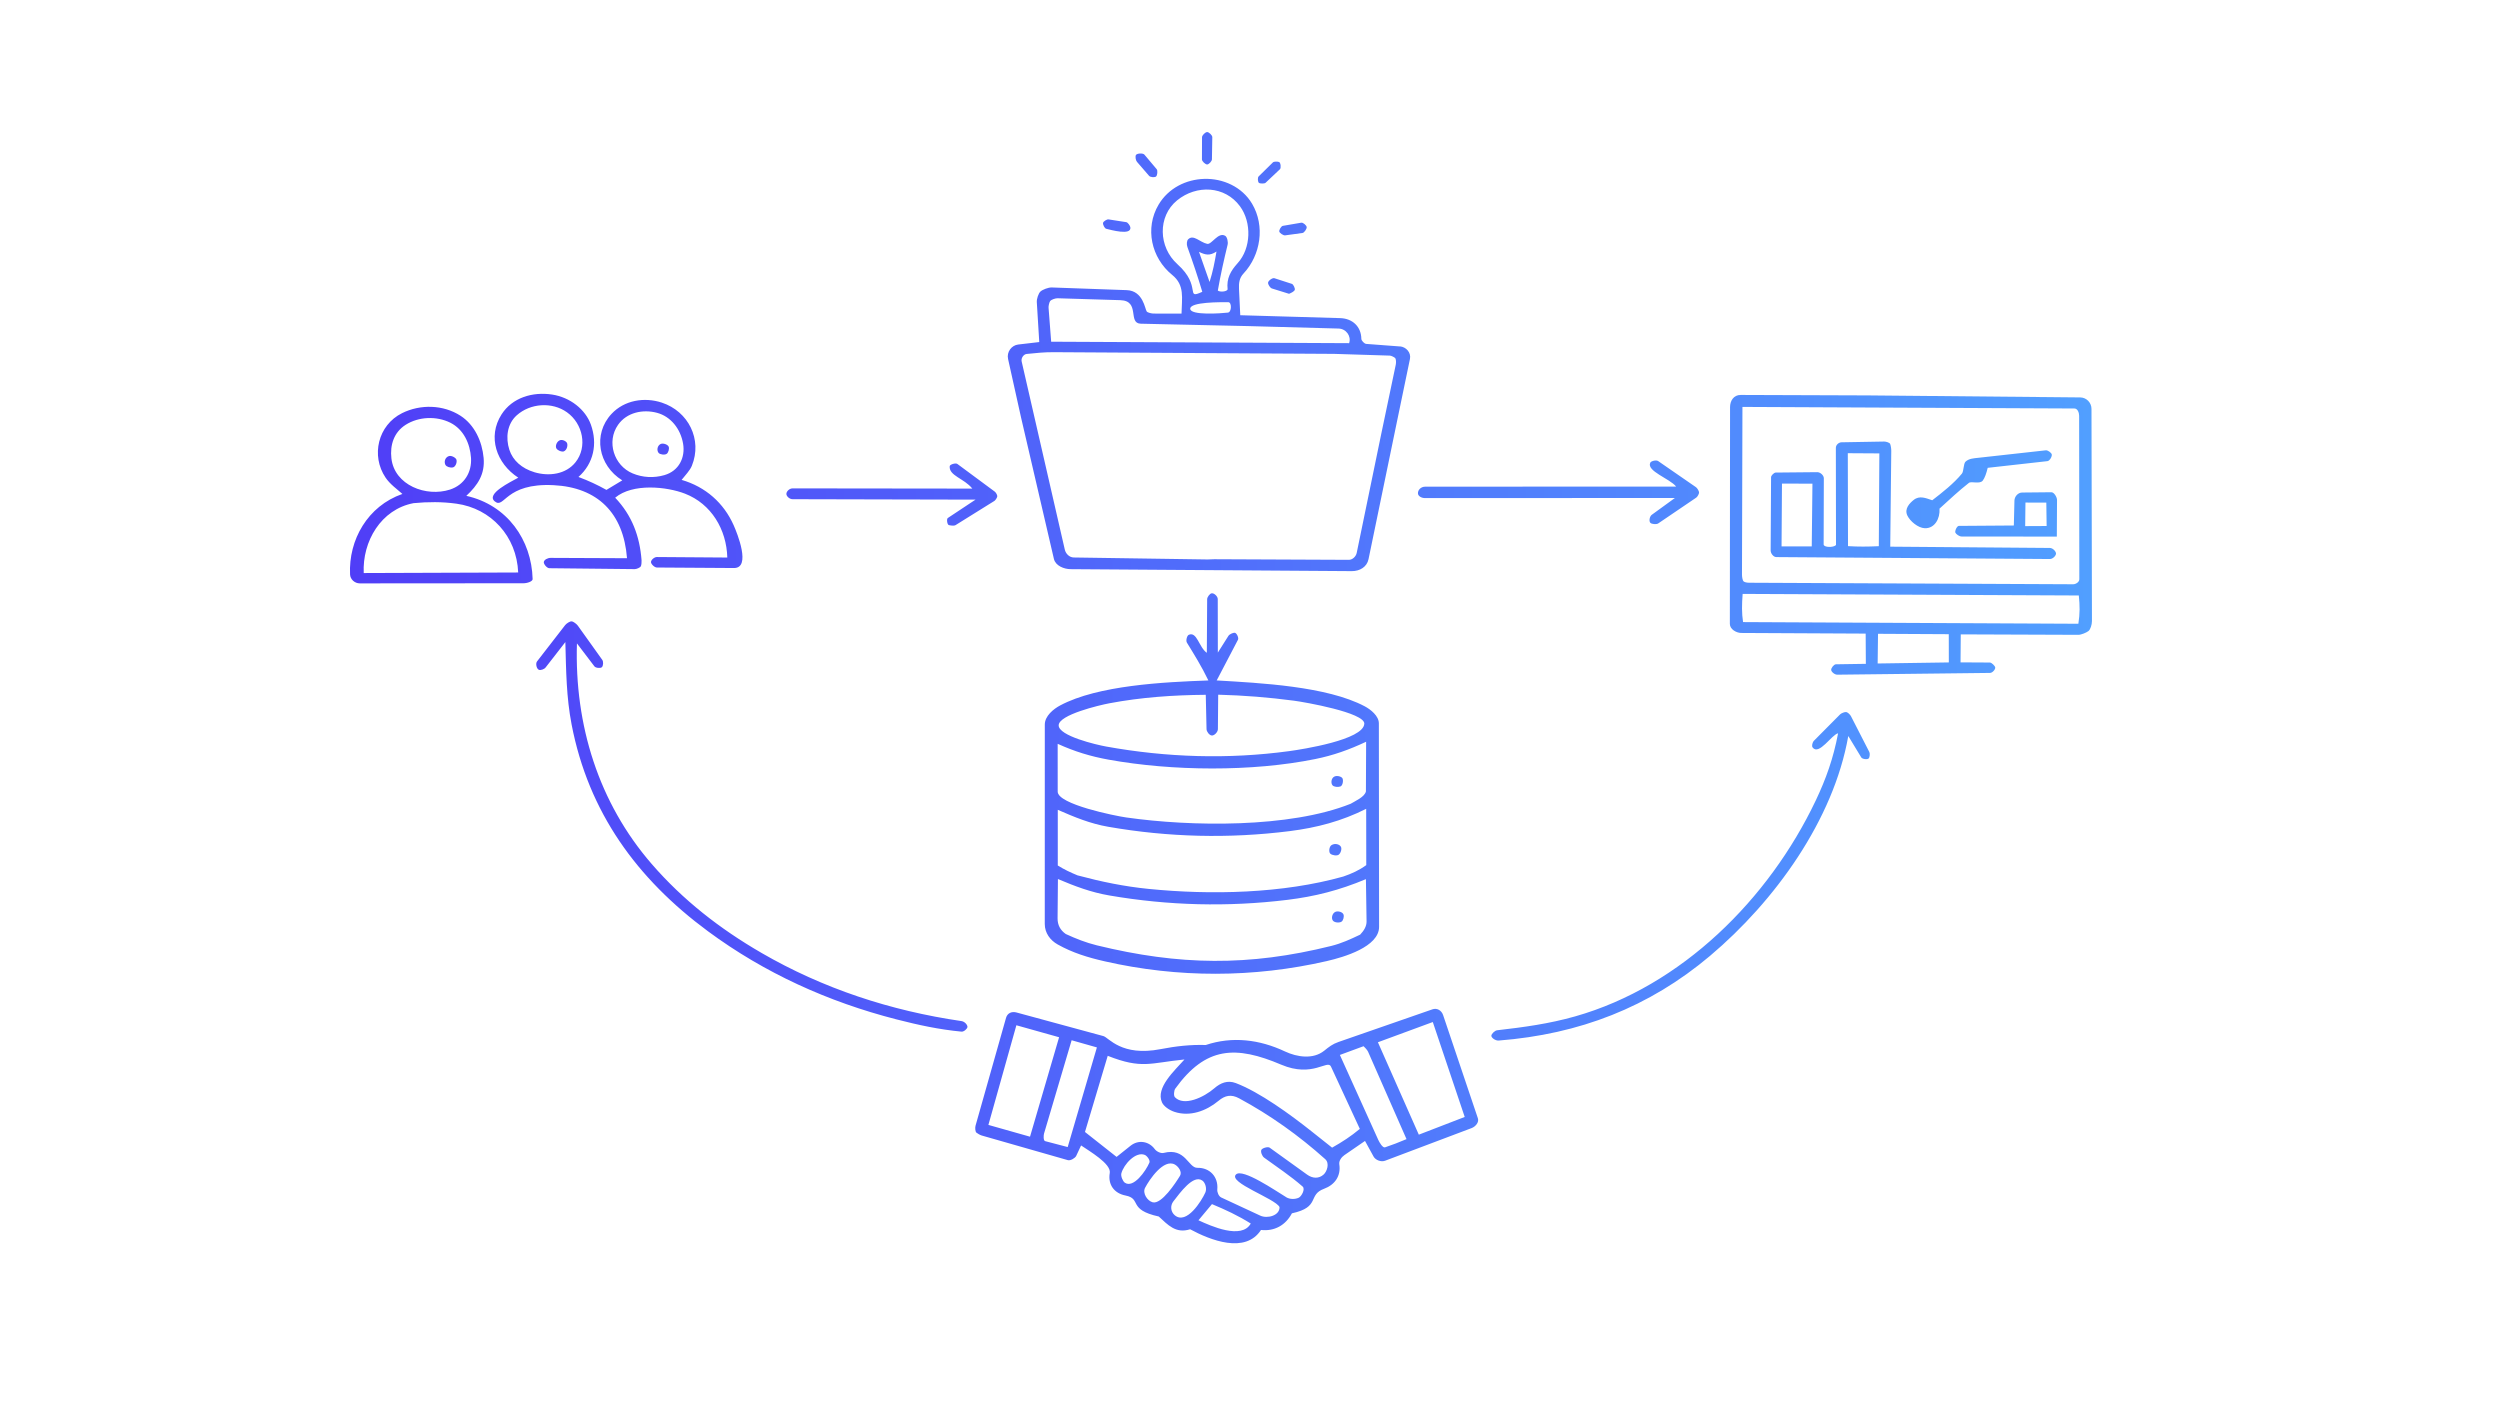
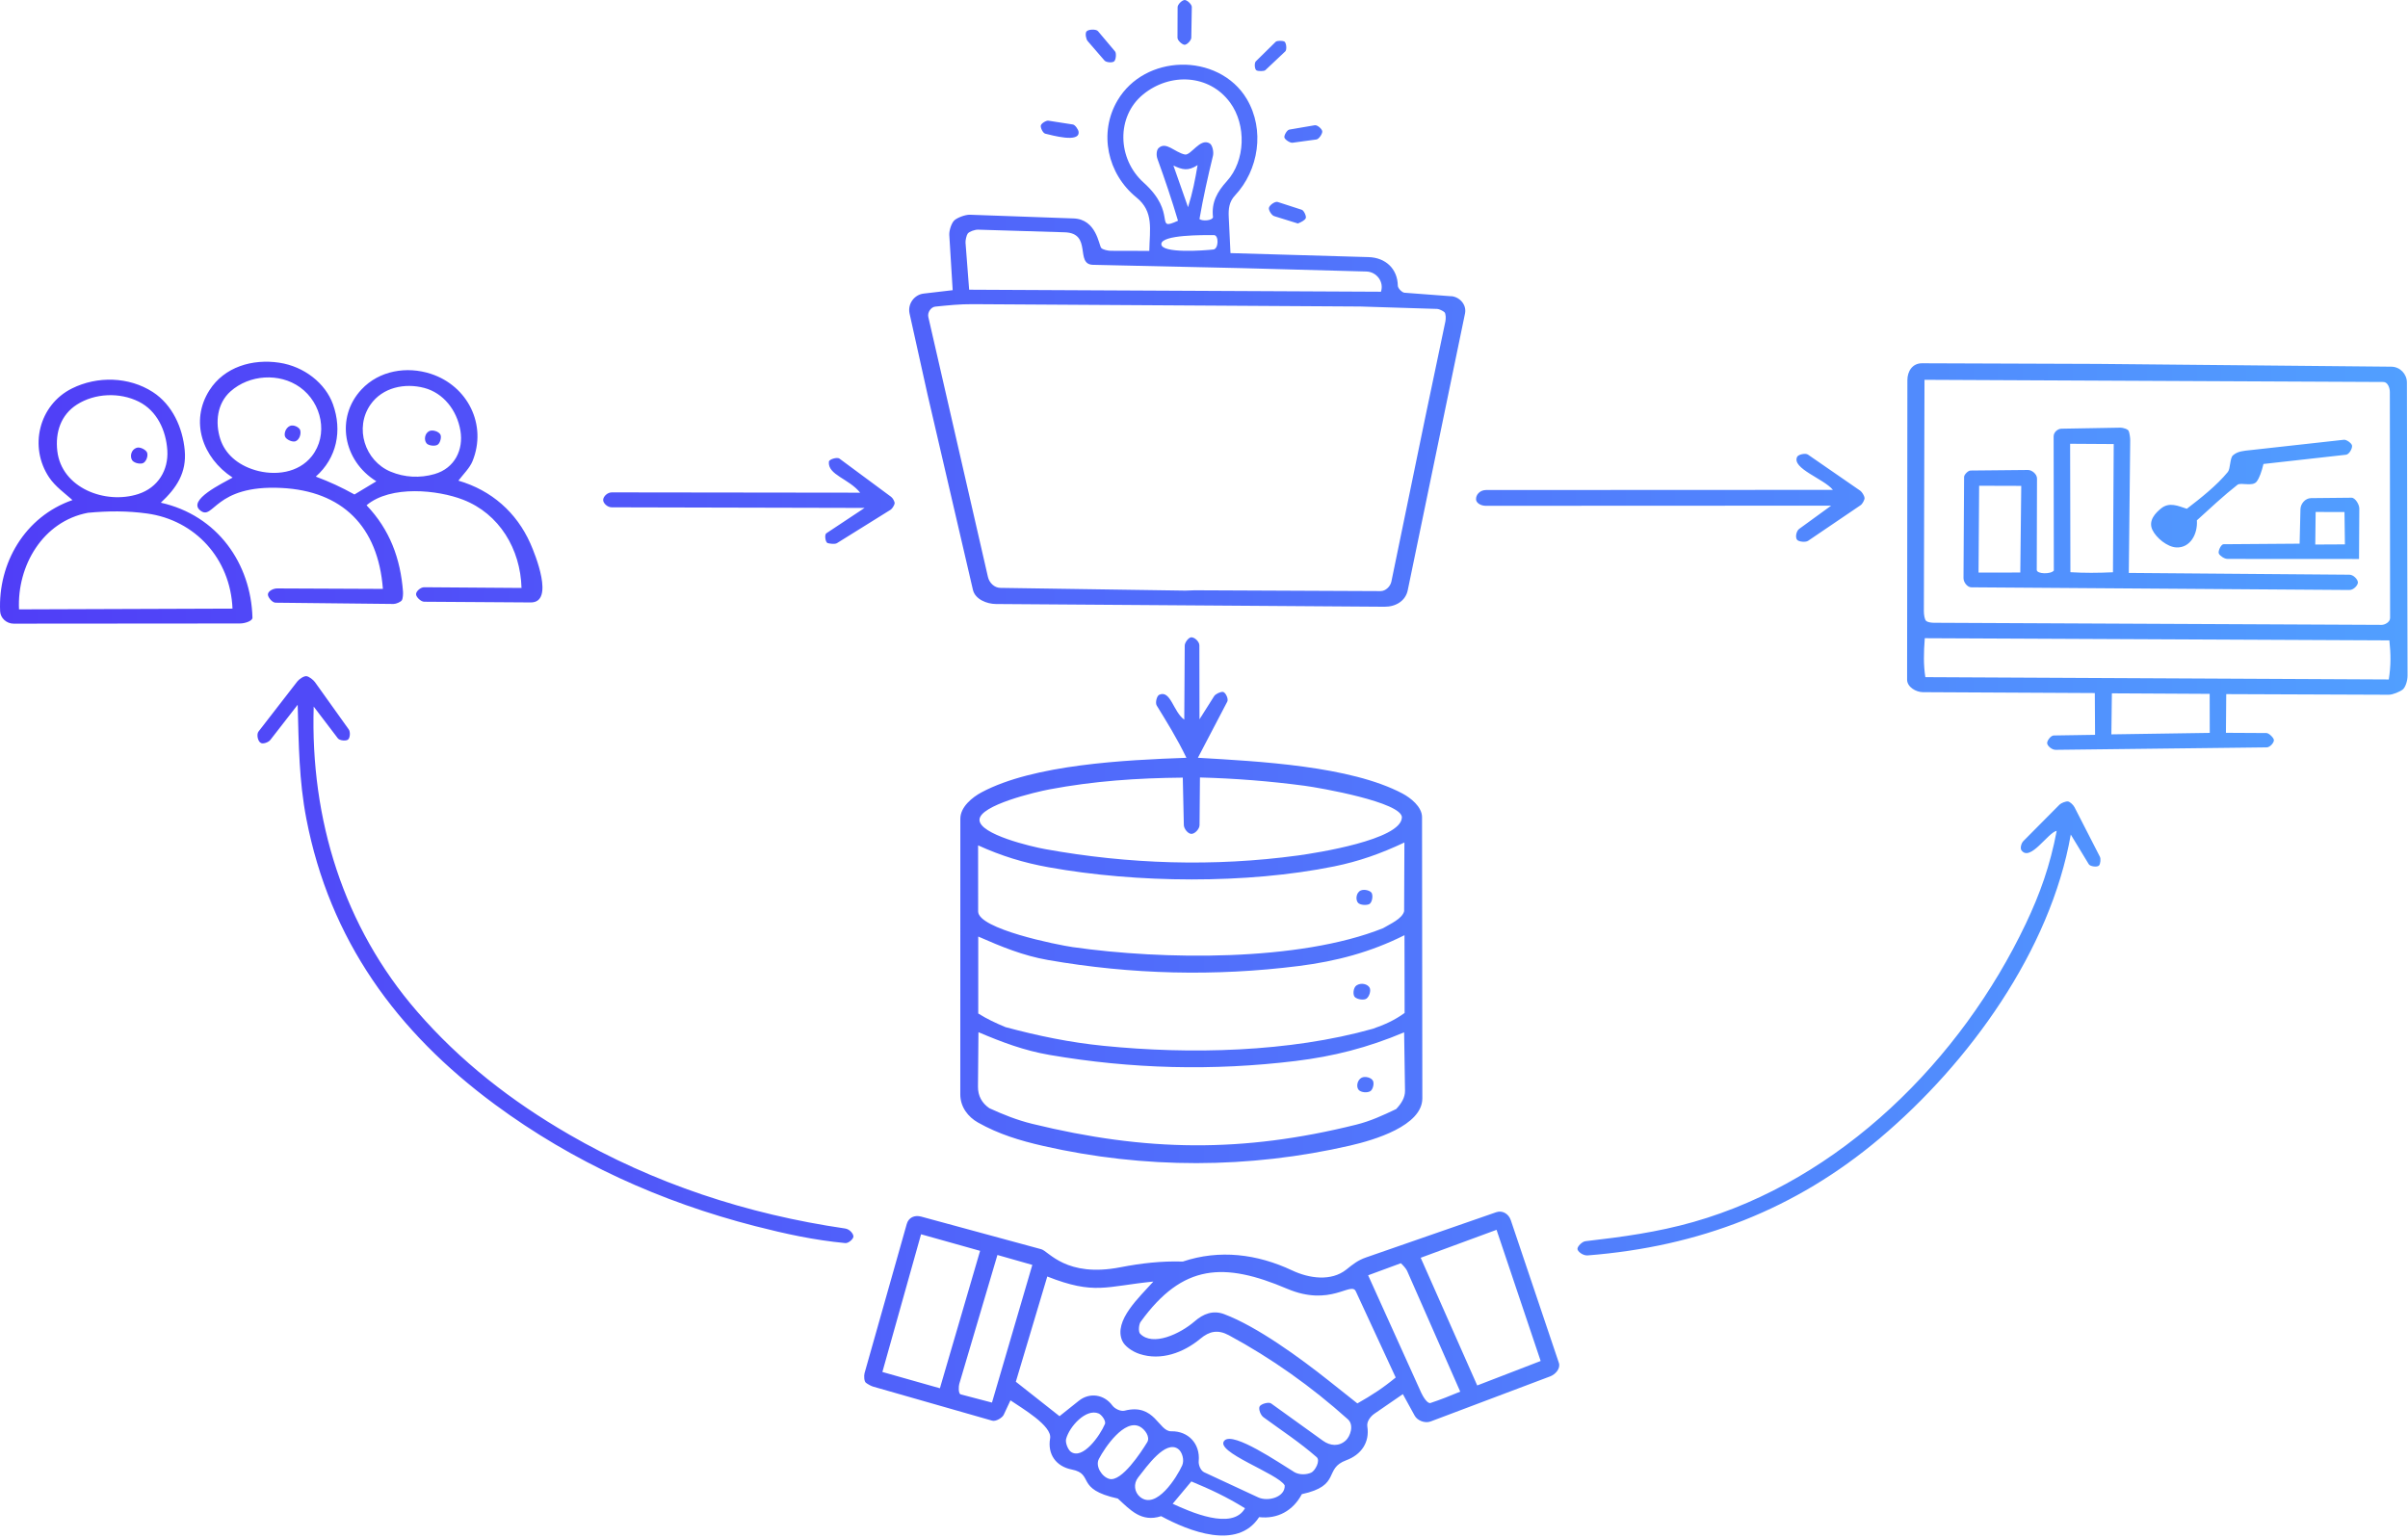
- <svg xmlns="http://www.w3.org/2000/svg" id="Layer_1" data-name="Layer 1" width="1366" height="768" viewBox="0 0 1366 768">
+ <svg xmlns="http://www.w3.org/2000/svg" width="952" height="608" viewBox="0 0 952 608" fill="none">
+   <path d="M533.92 452.94C493.71 462.2 452.29 462.2 412.51 453.13C403.11 450.99 394.8 448.44 386.67 443.87C382.69 441.64 379.65 437.69 379.65 432.7L379.67 323.74C379.67 319.05 384.41 315.24 388.06 313.29C408.7 302.27 444.73 300.51 469.05 299.64C465.28 291.81 461.2 285.33 457.31 278.97C456.64 277.87 457.34 275.15 458.31 274.71C462.82 272.67 463.89 281.58 468.2 284.54L468.38 255.26C468.38 254.09 469.8 252.19 470.81 252.02C472.14 251.79 474.17 253.66 474.17 255.17L474.22 284.42L480.01 275.26C480.57 274.37 482.49 273.53 483.41 273.57C484.49 273.62 485.77 276.35 485.22 277.4L473.59 299.63C497.52 301.04 533.83 302.82 554.5 313.78C557.7 315.48 562.2 319.02 562.2 323.1L562.32 434.28C562.33 445.18 543.11 450.82 533.92 452.93V452.94ZM554.25 323.32C554.55 317.2 521.48 311.45 515.81 310.7C501.84 308.86 488.52 307.8 474.4 307.42L474.24 326.26C474.23 327.85 472.24 329.91 470.82 329.71C469.52 329.53 468.06 327.61 468.03 326.25L467.61 307.48C449.63 307.64 432.46 308.82 414.92 312.12C409.5 313.14 387.28 318.37 387.24 324.16C387.2 329.95 407.88 334.79 413.16 335.74C446.19 341.72 479.86 342.79 513.17 338.26C520.39 337.28 553.8 332.08 554.23 323.3L554.25 323.32ZM424.4 374.53C459.39 379.53 513.52 380.35 546.81 367.01C549.42 365.43 554.42 363.3 555.12 360.28L555.23 333.13C545.89 337.53 537.29 340.58 527.46 342.58C492.86 349.6 449.3 349.2 414.54 342.92C404.67 341.14 395.92 338.46 386.69 334.26L386.71 360.41C386.71 367.28 417.73 373.59 424.39 374.54L424.4 374.53ZM397.47 406.12C410.61 409.64 423.04 412.2 436.3 413.53C470.33 416.95 509.72 416.1 542.76 406.78C547.38 405.18 551.23 403.47 555.31 400.54L555.26 369.78C541.92 376.49 528.34 380.09 513.42 381.97C480.3 386.14 447.2 385.33 414.31 379.59C404.46 377.87 395.97 374.36 386.75 370.32V400.75C390.29 402.95 393.47 404.45 397.47 406.11V406.12ZM551.95 438.55C554.04 436.35 555.51 433.97 555.47 431.28L555.12 408.2C540.54 414.32 527.22 417.69 512.15 419.53C479.65 423.49 447.22 422.68 414.92 417.12C404.86 415.39 396.15 412.09 386.83 408.14L386.64 429.63C386.61 433.27 388.15 436.13 391.13 438.19C396.7 440.74 402.07 442.89 408.09 444.37C453 455.36 491.18 455.91 536.17 444.7C541.8 443.3 546.52 441.12 551.94 438.54L551.95 438.55ZM441.93 592.54C424.81 588.79 432.79 582.85 423.72 581.06C417.52 579.84 414.06 575.06 415.16 568.74C416.03 563.74 403.87 556.73 399.49 553.71L396.8 559.45C396.28 560.55 393.75 562.18 392.24 561.74L345.12 548.26C344.29 548.02 342.85 547.18 342.29 546.71C341.62 546.14 341.51 543.96 341.81 542.92L358.48 483.99C359.21 481.4 361.57 480.35 364.17 481.05L411.69 493.96C414.59 494.75 421.5 505.26 442.92 501.09C451.22 499.48 459.18 498.57 467.61 498.83C482.16 493.96 497.02 495.82 510.88 502.35C517.54 505.49 526.29 506.78 532.3 501.97C534.97 499.83 536.81 498.33 540.12 497.18L591.5 479.33C593.97 478.47 596.44 479.92 597.3 482.49L616.3 538.89C617.05 541.12 614.91 543.45 612.92 544.21L565.6 562.06C563.32 562.92 560.33 561.66 559.31 559.8L554.62 551.25L543.33 559.02C541.83 560.05 540.27 562.09 540.57 564C541.58 570.38 538.1 575.23 532.27 577.38C523.1 580.75 530.46 587.39 514.68 590.8C511.25 597.3 505.12 600.73 497.79 599.89C489.22 613.07 470.06 605.46 459.06 599.51C451.18 602.05 446.88 597.03 441.93 592.54ZM609.1 538.15L591.66 486.28L561.67 497.33L584.02 547.82L609.11 538.14L609.1 538.15ZM371.59 548.93L387.48 494.59L364.14 488.04L348.85 542.49L371.6 548.93H371.59ZM392.18 554.58L408.13 500.15L394.33 496.23L379.25 547.21C378.98 548.12 378.81 551.02 379.82 551.35L392.18 554.59V554.58ZM565.58 554.74C569.42 553.46 573.17 552 577.3 550.26L556.29 502.49C555.88 501.57 554.46 500.04 553.83 499.49L540.89 504.26L561.88 550.7C562.45 551.95 564.27 555.19 565.59 554.75L565.58 554.74ZM525.2 545.84L536.64 554.92C542.36 551.69 546.8 548.79 551.79 544.67L536.01 510.59C534.15 506.57 526.03 516.88 508.85 509.58C483.99 499.02 467.6 499.61 450.94 522.68C450.23 523.66 449.97 526.55 450.75 527.36C455.68 532.49 466.5 527.5 472.33 522.44C475.68 519.53 479.54 517.95 483.97 519.62C497.02 524.53 514.05 536.99 525.2 545.84ZM511.51 581.98C513.68 583.3 516.55 583.13 518.4 582.28C519.9 581.59 522.13 577.56 520.53 576.16C513.73 570.22 506.75 565.69 499.5 560.38C498.36 559.55 497.5 557.19 497.97 556.16C498.44 555.13 501.56 554.23 502.53 554.93L523 569.66C525.97 571.8 529.39 571.99 532.04 569.58C533.81 567.98 535.43 563.48 532.87 561.19C518.49 548.3 502.77 537.1 485.84 527.97C481.49 525.63 478.14 526.35 474.57 529.33C467.84 534.93 458.95 538.13 450.54 535.37C447.55 534.39 444.61 532.26 443.68 530.16C440.13 522.19 450.54 512.85 455.98 506.74C437.11 508.61 432.81 512.13 414.04 504.74L401.61 546.35L418.88 559.97L426.51 553.88C430.82 550.44 436.54 551.38 439.73 555.7C440.74 557.07 443.08 558.18 444.62 557.79C456.6 554.72 458.01 566.04 463.04 565.94C469.87 565.8 474.55 570.96 473.91 577.73C473.76 579.28 474.71 581.52 476.05 582.14L497.39 592.06C501.31 593.88 508.13 591.99 507.91 587.35C505.42 582.67 479.73 574 484.11 569.58C487.65 566 505.84 578.51 511.53 581.96L511.51 581.98ZM436.82 563.11C437.37 561.82 435.51 559.38 434.32 558.89C429.36 556.83 422.8 564.04 421.49 568.96C421.08 570.5 422.28 573.3 423.39 574.07C428.05 577.3 434.84 567.76 436.81 563.11H436.82ZM453.53 570.31C454.86 568.12 452.56 565.14 450.72 564.14C444.6 560.79 436.78 572.39 434.44 576.88C432.94 579.76 435.64 583.98 438.58 584.77C443.39 586.08 451.19 574.15 453.52 570.31H453.53ZM467.37 579.45C468.33 577.3 467.37 574.08 465.78 572.93C460.8 569.31 453.5 579.7 449.94 584.23C448.03 586.67 448.46 590.03 450.71 591.89C457.13 597.19 465.3 584.06 467.37 579.45ZM492.2 596.38C484.99 591.89 478.4 588.84 471 585.77L463.62 594.6C470.33 597.69 487.19 605.32 492.2 596.38ZM573.72 117.14L555.3 115.75C554.28 115.68 552.65 113.99 552.63 112.99C552.53 106.33 547.84 101.86 541.07 101.66L486.47 100.08L485.78 85.73C485.63 82.6 485.94 79.75 488.23 77.31C497.65 67.26 500.14 51.32 492.92 39.15C487.42 29.88 476.99 25.29 466.8 25.58C456.89 25.87 447.22 30.61 441.85 39.65C434.21 52.52 437.83 68.77 449.28 78.06C456.24 83.71 454.52 90.58 454.38 99.21L439.08 99.17C438.18 99.17 435.9 98.73 435.36 98.03C434.39 96.78 433.46 86.7 424.45 86.37L383.48 84.91C381.62 84.84 378.49 86.07 377.34 87.09C376.19 88.1 375.2 91.16 375.3 92.89L376.64 114.74L365.11 116.09C361.56 116.51 358.74 120.08 359.6 123.99L366.71 156.03L384.64 233.21C385.52 237 390.19 238.81 393.73 238.83L547.4 239.91C551.83 239.94 555.69 237.58 556.55 233.39L579.19 123.97C579.92 120.44 577.02 117.36 573.71 117.1L573.72 117.14ZM452.15 72.21C441.72 62.86 441.24 46.08 451.93 37.34C462.56 28.65 478.09 29.32 486.33 40.57C492.81 49.43 492.4 63.52 485.06 71.61C481.25 75.81 478.87 79.97 479.56 85.89C479.3 87.25 475.31 87.54 474.21 86.61C475.69 78.07 477.53 69.89 479.55 61.58C479.92 60.07 479.33 57.37 478.28 56.72C474.49 54.35 470.83 61.6 468.42 61.09C464.44 60.25 460.93 55.74 458.02 58.58C457.23 59.34 457.06 61.34 457.59 62.81C460.47 70.74 463.34 79.23 465.72 87.28C456.02 91.72 465.76 84.42 452.14 72.21H452.15ZM479.93 92.96C481.92 92.96 481.8 98.41 479.72 98.65C476.08 99.07 459.14 100.32 459.13 96.52C459.13 92.75 475.87 92.95 479.92 92.96H479.93ZM469.69 81.92L463.91 65.46C467.46 67.12 469.69 67.75 473.47 65.28C472.47 71.16 471.52 76.12 469.69 81.92ZM382.59 92.36C383.19 91.54 385.45 90.78 386.65 90.81L420.92 91.85C431.99 92.18 424.82 104.55 432.11 104.71L490.96 106.02L540.18 107.36C544.31 107.47 547.25 111.51 545.96 115.35L383.15 114.55L381.72 95.96C381.65 95.06 382.09 93.04 382.59 92.35V92.36ZM468.41 233.53L395.47 232.45C393.09 232.41 391.1 230.42 390.58 228.12L367.01 125.33C366.6 123.52 368.07 121.4 369.76 121.24C374.95 120.72 379.33 120.24 384.62 120.27L537.86 121.2L568.24 122.15C568.93 122.17 570.55 122.96 571.04 123.43C571.66 124.02 571.65 126.03 571.43 127.09L563.42 165.28L550.08 229.96C549.7 231.84 547.82 233.74 545.82 233.73L472.28 233.4L468.42 233.54L468.41 233.53ZM896.07 289.86C897 289.86 898.81 291.62 898.97 292.52C899.15 293.54 897.5 295.5 896.15 295.52L812.7 296.49C811.23 296.51 809.45 294.98 809.34 293.91C809.23 292.84 810.84 290.83 811.91 290.81L828.28 290.56L828.18 274.04L760.19 273.69C757.54 273.68 753.97 271.67 753.97 268.75L754.08 150.3C754.08 146.85 756.04 143.63 759.86 143.64L829.43 143.89L945.4 144.99C948.88 145.02 951.56 147.91 951.57 151.23L951.82 267.17C951.82 269.17 950.99 271.79 949.92 272.64C948.85 273.49 945.97 274.72 944.38 274.71L880.14 274.46L880.02 289.76L896.07 289.85V289.86ZM944.92 244.4L944.82 155.03C944.82 153.41 944.03 151.05 942.25 151.04L760.85 150.18L760.6 241.7C760.6 243.01 760.87 244.91 761.49 245.51C761.99 245.99 763.37 246.24 764.52 246.25L941.59 247.08C942.94 247.08 944.92 245.91 944.91 244.4H944.92ZM944.4 268.66C945.27 263.07 945.22 258.81 944.64 253.21L760.96 252.35C760.52 258.09 760.42 262.88 761.19 267.75L944.41 268.66H944.4ZM873.62 289.79L873.59 274.36L834.93 274.15L834.73 290.37L873.63 289.79H873.62ZM206.18 232.45C205.76 217.13 197.45 203.15 183.03 197.57C173.14 193.74 154.53 191.73 144.91 199.78C154.12 209.46 158.33 220.83 159.33 233.96C159.39 234.81 159.28 236.59 158.94 237.24C158.53 238.02 156.57 238.82 155.61 238.81L108.94 238.31C107.59 238.3 105.77 236.02 105.92 234.93C106.09 233.68 108.02 232.66 109.63 232.67L151.38 232.85C149.47 208.06 135.24 194.15 111.29 192.94C84.6 191.59 84.52 206.15 79.15 201.82C74.04 197.7 87.87 191.16 91.96 188.84C80 181.05 75 166.51 82.82 154.28C88.7 145.08 99.77 141.82 110.38 143.41C120.28 144.89 128.66 151.56 131.64 159.86C135.38 170.3 133.16 181.11 124.85 188.45C130.63 190.65 134.83 192.58 140.14 195.52L148.79 190.31C135.62 182.18 132.58 165.06 142.91 154C149.93 146.48 160.86 144.71 170.36 147.82C184.93 152.59 192.64 168 186.81 182.35C185.73 185.01 183.19 187.5 181.22 190.05C194.33 193.86 204.23 202.64 209.66 214.85C211.57 219.14 219.33 238.27 209.83 238.21L167.7 237.93C166.38 237.93 164.44 236.01 164.48 234.93C164.52 233.74 166.31 232.19 167.7 232.2L206.2 232.48L206.18 232.45ZM100.81 185.88C108.7 188.23 117.99 187.05 123.26 180.39C129.89 172.03 127.32 159.35 118.57 153.11C110.45 147.32 98.58 148.12 91.14 154.75C85.81 159.5 84.99 167.1 87.1 173.62C88.98 179.41 93.87 183.8 100.8 185.87L100.81 185.88ZM171.85 187.43C179.77 185.14 183.29 177.81 182.03 170.32C180.65 162.11 175.22 155.37 167.74 153.39C160 151.34 151.23 153.19 146.48 159.97C140.03 169.19 144.23 182.25 154.46 186.51C159.93 188.79 165.98 189.13 171.84 187.44L171.85 187.43ZM224.77 448.45C202.13 435.34 181.93 419.61 164.84 399.88C135.9 366.47 122.65 324.06 124.02 279.39L133.57 291.94C134.27 292.86 136.87 293.09 137.63 292.4C138.43 291.67 138.57 289.38 137.86 288.39L124.52 269.72C123.85 268.79 122.13 267.45 121.13 267.36C120.13 267.27 118.28 268.51 117.57 269.42L102.2 289.26C101.33 290.38 101.93 293.26 103.21 293.81C104.17 294.23 106.15 293.51 106.88 292.57L117.69 278.67C118.11 294.54 118.22 308.7 121.1 323.68C130.34 371.66 156.77 408 195.64 436.7C226.55 459.53 261.33 475.26 298.53 484.81C310.63 487.91 321.74 490.34 334.19 491.53C335.43 491.65 337.39 489.93 337.4 488.92C337.41 487.91 336.03 486.04 334.12 485.76C295.29 480.09 258.5 467.99 224.77 448.46V448.45ZM94.83 246.53L5.4 246.6C2.61 246.6 0.17 244.43 0.05 241.7C-0.82 222.82 9.69 204.32 28.65 197.73C25.51 194.95 21.86 192.37 19.46 188.82C11.35 176.8 15.31 160.14 28.46 153.59C38.48 148.61 50.96 148.92 60.39 155C68.16 160.01 72.22 169.14 73.03 178.02C73.84 186.9 69.84 192.91 63.58 198.77C86 203.78 99.25 222.88 99.81 244.24C99.84 245.53 96.89 246.53 94.82 246.53H94.83ZM54.68 195.34C62.5 192.8 66.66 185.84 66.15 178.04C65.64 170.24 62.13 162.45 54.85 158.81C47.29 155.04 37.51 155.45 30.43 159.96C24.01 164.05 21.82 171 22.65 178.28C24.33 193 41.68 199.56 54.69 195.34H54.68ZM91.92 240.66C91.1 220.86 77.12 205.67 58.19 203.05C50.31 201.96 42.73 202.01 34.76 202.76C16.93 206.14 6.71 223.7 7.52 240.95L91.91 240.65L91.92 240.66ZM743.26 450.02C778.5 420.29 810.64 375.84 818.68 329.99L825.8 341.73C826.35 342.63 829.16 342.99 829.84 342.23C830.43 341.57 830.61 339.56 830.18 338.74L820.16 319.19C819.71 318.31 818.44 317.07 817.61 316.91C816.78 316.75 814.84 317.54 814.23 318.16L799.95 332.55C799.07 333.44 798.59 335.43 799.19 336.24C802.64 340.88 809.69 329.14 813.11 328.52C810.53 342.22 806.48 353.5 800.89 365.26C775.35 418.97 727.75 466.64 669.42 483.2C655.17 487.24 641.42 489.1 626.81 490.78C625.55 490.92 623.74 492.69 623.65 493.74C623.56 494.79 625.8 496.54 627.65 496.4C671.68 492.95 709.83 478.24 743.26 450.03V450.02ZM710.56 213.53C711.31 214.26 713.88 214.48 714.82 213.85L735.61 199.74C736.3 199.27 737.21 197.64 737.15 196.87C737.09 196.1 736.16 194.52 735.46 194.04L714.77 179.75C713.78 179.07 710.95 179.68 710.48 180.67C708.32 185.25 721.02 189.27 724.64 193.7L587.5 193.76C585.13 193.76 583.39 195.62 583.56 197.55C583.68 198.91 585.43 200 587.45 200L723.95 199.94L711.33 209.11C710.18 209.9 709.6 212.58 710.56 213.53ZM327.21 214.75C327.95 214.94 330.03 215.31 330.92 214.75L352.11 201.55C352.72 201.17 353.6 199.75 353.69 199.08C353.78 198.41 353.01 196.98 352.3 196.45L331.87 181.33C330.97 180.66 327.8 181.58 327.7 182.57C327.2 187.8 335.62 189.24 340.06 194.81L241.88 194.69C240.13 194.69 238.54 196.28 238.46 197.62C238.38 198.88 240.07 200.6 241.84 200.6L341.81 200.84L326.67 210.88C325.89 211.4 326.31 214.49 327.2 214.73L327.21 214.75ZM471.18 2.76C471.2 1.76 469.35 -0.02 468.35 0C467.35 0.02 465.57 1.73 465.57 2.83L465.52 14.93C465.52 16.01 467.37 17.67 468.32 17.71C469.27 17.75 470.97 15.95 470.98 14.91L471.18 2.76ZM434.11 12.34C433.29 11.37 430 11.58 429.46 12.55C429 13.38 429.33 15.45 430.03 16.27L436.65 23.92C437.34 24.71 439.61 24.87 440.4 24.33C441.19 23.79 441.46 21.07 440.81 20.3L434.11 12.35V12.34ZM516.26 86.17C516.48 85.35 515.47 83.21 514.67 82.95L505.13 79.86C504.04 79.51 501.71 81.23 501.65 82.31C501.59 83.25 502.72 85.13 503.75 85.46L513.11 88.37C514.51 87.82 516.03 87 516.26 86.18V86.17ZM520.44 55.15C521.43 55.01 522.8 52.96 522.76 51.98C522.72 51 520.8 49.34 519.79 49.52L509.74 51.24C508.8 51.4 507.66 53.44 507.77 54.3C507.88 55.16 510.02 56.57 510.97 56.44L520.43 55.15H520.44ZM424.2 49.23L414.49 47.72C413.61 47.58 411.7 48.76 411.49 49.61C411.28 50.46 412.3 52.64 413.25 52.86C415.57 53.39 427.1 56.72 426.41 52.05C426.29 51.21 425.06 49.37 424.2 49.24V49.23ZM508.13 20.33C508.86 19.64 508.55 16.72 507.69 16.37C506.97 16.08 504.89 15.99 504.31 16.56L496.49 24.25C495.84 24.89 495.98 27.42 496.77 27.84C497.43 28.19 499.72 28.25 500.27 27.73L508.13 20.32V20.33ZM535.66 394.28C536.71 395.23 539.31 395.58 540.28 394.83C541.45 393.92 542.06 391.61 541.47 390.53C540.71 389.12 538.19 388.42 536.32 389.62C534.96 390.49 534.75 393.46 535.66 394.27V394.28ZM536.93 357.01C537.69 357.79 539.8 358.05 541.17 357.57C542.36 357.16 542.91 354.57 542.35 353.21C541.94 352.2 539.51 351.47 538.04 352.08C536.04 352.91 535.86 355.91 536.93 357.01ZM537.16 430.96C538.02 431.95 540.5 432.22 541.75 431.46C542.76 430.85 543.34 428.56 542.83 427.42C542.25 426.1 539.74 425.43 538.34 426.12C536.61 426.98 536.06 429.7 537.15 430.96H537.16ZM776.27 228.64L776.5 188.6C776.5 187.65 778.11 186.05 779.05 186.05L801.72 185.83C803.32 185.81 805.34 187.48 805.33 189.2L805.23 225.34C805.23 227.02 810.83 227.12 811.98 225.6L811.9 172.54C811.9 170.91 813.5 169.53 814.99 169.51L838.29 169.1C839.19 169.08 841.24 169.63 841.57 170.4C841.9 171.17 842.19 172.99 842.18 174.11L841.62 226.54L928.85 227.24C930.43 227.25 932.17 229.09 932.2 230.29C932.22 231.39 930.53 233.31 928.82 233.29L779.35 232.23C777.77 232.22 776.27 230.21 776.28 228.66L776.27 228.64ZM835.36 226.28L835.66 175.58L818.42 175.47L818.53 226.25C824.24 226.59 829.12 226.56 835.36 226.28ZM798.72 226.38L799.1 192.12L782.45 192.07L782.22 226.41L798.72 226.38ZM884.54 191.71C885.96 190.6 890.54 192.57 892.18 190.41C893.26 188.99 894.16 186.42 894.86 183.46L927.49 179.81C928.8 179.66 930.12 177.17 929.86 176.11C929.64 175.2 927.69 173.77 926.63 173.89L889.9 177.96C887.16 178.26 884.67 178.36 882.78 180.06C881.55 181.16 881.82 185.33 880.78 186.61C876.4 191.97 870 197 864.56 201.18C861.1 200.03 857.62 198.42 854.4 201.02C852.33 202.69 849.17 205.76 850.95 209.52C852.42 212.63 856.82 216.32 860.47 216.46C865.9 216.68 868.92 211.16 868.53 205.75C873.9 200.87 879.18 195.92 884.56 191.71H884.54ZM880.72 221C879.29 221 877.66 219.72 877.24 218.95C876.75 218.05 878.05 215.2 879.09 215.19L909.15 214.97L909.48 201.35C909.53 199.2 911.36 196.98 913.68 196.96L929.67 196.8C931.15 196.79 932.76 199.49 932.75 201.06L932.64 221.03L880.72 221ZM927.06 215.26L926.89 202.46L915.49 202.44L915.34 215.31L927.05 215.25L927.06 215.26ZM112.88 172.98C113.65 174.05 115.81 174.9 116.86 174.47C118.36 173.86 119.11 171.68 118.69 170.12C118.39 169 116.1 167.77 114.62 168.42C112.76 169.25 112.08 171.87 112.88 172.98ZM168.65 175.32C169.41 176.21 171.94 176.56 173.03 175.84C174 175.2 174.62 172.94 174.14 171.89C173.55 170.63 171 169.79 169.67 170.48C167.88 171.4 167.53 174 168.66 175.32H168.65ZM52.21 181.92C52.79 182.91 54.89 183.58 56.32 183.21C57.66 182.86 58.66 180.46 58.16 178.98C57.8 177.91 55.42 176.59 54.05 177.05C51.77 177.81 51.34 180.45 52.2 181.92H52.21Z" fill="url(#paint0_linear_63_75)" />
  <defs>
-     <style>
-       .cls-1 {
-         fill: url(#linear-gradient);
-       }
-     </style>
-     <linearGradient id="linear-gradient" x1="191.22" y1="375.75" x2="1143.04" y2="375.75" gradientUnits="userSpaceOnUse">
-       <stop offset="0" stop-color="#503ef7" />
-       <stop offset="1" stop-color="#519fff" />
+     <linearGradient id="paint0_linear_63_75" x1="4.84348e-05" y1="303.59" x2="951.82" y2="303.59" gradientUnits="userSpaceOnUse">
+       <stop stop-color="#503EF7" />
+       <stop offset="1" stop-color="#519FFF" />
    </linearGradient>
  </defs>
-   <path class="cls-1" d="M725.13,525.1c-40.21,9.26-81.63,9.26-121.41.19-9.4-2.14-17.71-4.69-25.84-9.26-3.98-2.23-7.02-6.18-7.02-11.17l.02-108.96c0-4.69,4.74-8.5,8.39-10.45,20.64-11.02,56.67-12.78,80.99-13.65-3.77-7.83-7.85-14.31-11.74-20.67-.67-1.1.03-3.82,1-4.26,4.51-2.04,5.58,6.87,9.89,9.83l.18-29.28c0-1.17,1.42-3.07,2.43-3.24,1.33-.23,3.36,1.64,3.36,3.15l.05,29.25,5.79-9.16c.56-.89,2.48-1.73,3.4-1.69,1.08.05,2.36,2.78,1.81,3.83l-11.63,22.23c23.93,1.41,60.24,3.19,80.91,14.15,3.2,1.7,7.7,5.24,7.7,9.32l.12,111.18c.01,10.9-19.21,16.54-28.4,18.65ZM745.47,395.48c.3-6.12-32.77-11.87-38.44-12.62-13.97-1.84-27.29-2.9-41.41-3.28l-.16,18.84c-.01,1.59-2,3.65-3.42,3.45-1.3-.18-2.76-2.1-2.79-3.46l-.42-18.77c-17.98.16-35.15,1.34-52.69,4.64-5.42,1.02-27.64,6.25-27.68,12.04s20.64,10.63,25.92,11.58c33.03,5.98,66.7,7.05,100.01,2.52,7.22-.98,40.63-6.18,41.06-14.96ZM615.62,446.69c34.99,5,89.12,5.82,122.41-7.52,2.61-1.58,7.61-3.71,8.31-6.73l.11-27.15c-9.34,4.4-17.94,7.45-27.77,9.45-34.6,7.02-78.16,6.62-112.92.34-9.87-1.78-18.62-4.46-27.85-8.66l.02,26.15c0,6.87,31.02,13.18,37.68,14.13ZM588.69,478.28c13.14,3.52,25.57,6.08,38.83,7.41,34.03,3.42,73.42,2.57,106.46-6.75,4.62-1.6,8.47-3.31,12.55-6.24l-.05-30.76c-13.34,6.71-26.92,10.31-41.84,12.19-33.12,4.17-66.22,3.36-99.11-2.38-9.85-1.72-18.34-5.23-27.56-9.27v30.43c3.54,2.2,6.72,3.7,10.72,5.36ZM743.17,510.71c2.09-2.2,3.56-4.58,3.52-7.27l-.35-23.08c-14.58,6.12-27.9,9.49-42.97,11.33-32.5,3.96-64.93,3.15-97.23-2.41-10.06-1.73-18.77-5.03-28.09-8.98l-.19,21.49c-.03,3.64,1.51,6.5,4.49,8.56,5.57,2.55,10.94,4.7,16.96,6.18,44.91,10.99,83.09,11.54,128.08.33,5.63-1.4,10.35-3.58,15.77-6.16ZM633.15,664.7c-17.12-3.75-9.14-9.69-18.21-11.48-6.2-1.22-9.66-6-8.56-12.32.87-5-11.29-12.01-15.67-15.03l-2.69,5.74c-.52,1.1-3.05,2.73-4.56,2.29l-47.12-13.48c-.83-.24-2.27-1.08-2.83-1.55-.67-.57-.78-2.75-.48-3.79l16.67-58.93c.73-2.59,3.09-3.64,5.69-2.94l47.52,12.91c2.9.79,9.81,11.3,31.23,7.13,8.3-1.61,16.26-2.52,24.69-2.26,14.55-4.87,29.41-3.01,43.27,3.52,6.66,3.14,15.41,4.43,21.42-.38,2.67-2.14,4.51-3.64,7.82-4.79l51.38-17.85c2.47-.86,4.94.59,5.8,3.16l19,56.4c.75,2.23-1.39,4.56-3.38,5.32l-47.32,17.85c-2.28.86-5.27-.4-6.29-2.26l-4.69-8.55-11.29,7.77c-1.5,1.03-3.06,3.07-2.76,4.98,1.01,6.38-2.47,11.23-8.3,13.38-9.17,3.37-1.81,10.01-17.59,13.42-3.43,6.5-9.56,9.93-16.89,9.09-8.57,13.18-27.73,5.57-38.73-.38-7.88,2.54-12.18-2.48-17.13-6.97ZM800.32,610.31l-17.44-51.87-29.99,11.05,22.35,50.49,25.09-9.68ZM562.8,621.09l15.89-54.34-23.34-6.55-15.29,54.45,22.75,6.44ZM583.39,626.74l15.95-54.43-13.8-3.92-15.08,50.98c-.27.91-.44,3.81.57,4.14l12.36,3.24ZM756.8,626.9c3.84-1.28,7.59-2.74,11.72-4.48l-21.01-47.77c-.41-.92-1.83-2.45-2.46-3l-12.94,4.77,20.99,46.44c.57,1.25,2.39,4.49,3.71,4.05ZM716.42,618l11.44,9.08c5.72-3.23,10.16-6.13,15.15-10.25l-15.78-34.08c-1.86-4.02-9.98,6.29-27.16-1.01-24.86-10.56-41.25-9.97-57.91,13.1-.71.98-.97,3.87-.19,4.68,4.93,5.13,15.75.14,21.58-4.92,3.35-2.91,7.21-4.49,11.64-2.82,13.05,4.91,30.08,17.37,41.23,26.22ZM702.73,654.14c2.17,1.32,5.04,1.15,6.89.3,1.5-.69,3.73-4.72,2.13-6.12-6.8-5.94-13.78-10.47-21.03-15.78-1.14-.83-2-3.19-1.53-4.22s3.59-1.93,4.56-1.23l20.47,14.73c2.97,2.14,6.39,2.33,9.04-.08,1.77-1.6,3.39-6.1.83-8.39-14.38-12.89-30.1-24.09-47.03-33.22-4.35-2.34-7.7-1.62-11.27,1.36-6.73,5.6-15.62,8.8-24.03,6.04-2.99-.98-5.93-3.11-6.86-5.21-3.55-7.97,6.86-17.31,12.3-23.42-18.87,1.87-23.17,5.39-41.94-2l-12.43,41.61,17.27,13.62,7.63-6.09c4.31-3.44,10.03-2.5,13.22,1.82,1.01,1.37,3.35,2.48,4.89,2.09,11.98-3.07,13.39,8.25,18.42,8.15,6.83-.14,11.51,5.02,10.87,11.79-.15,1.55.8,3.79,2.14,4.41l21.34,9.92c3.92,1.82,10.74-.07,10.52-4.71-2.49-4.68-28.18-13.35-23.8-17.77,3.54-3.58,21.73,8.93,27.42,12.38ZM628.04,635.27c.55-1.29-1.31-3.73-2.5-4.22-4.96-2.06-11.52,5.15-12.83,10.07-.41,1.54.79,4.34,1.9,5.11,4.66,3.23,11.45-6.31,13.42-10.96ZM644.75,642.47c1.33-2.19-.97-5.17-2.81-6.17-6.12-3.35-13.94,8.25-16.28,12.74-1.5,2.88,1.2,7.1,4.14,7.89,4.81,1.31,12.61-10.62,14.94-14.46ZM658.59,651.61c.96-2.15,0-5.37-1.59-6.52-4.98-3.62-12.28,6.77-15.84,11.3-1.91,2.44-1.48,5.8.77,7.66,6.42,5.3,14.59-7.83,16.66-12.44ZM683.42,668.54c-7.21-4.49-13.8-7.54-21.2-10.61l-7.38,8.83c6.71,3.09,23.57,10.72,28.58,1.78ZM764.93,189.3l-18.42-1.39c-1.02-.07-2.65-1.76-2.67-2.76-.1-6.66-4.79-11.13-11.56-11.33l-54.6-1.58-.69-14.35c-.15-3.13.16-5.98,2.45-8.42,9.42-10.05,11.91-25.99,4.69-38.16-5.5-9.27-15.93-13.86-26.12-13.57-9.91.29-19.58,5.03-24.95,14.07-7.64,12.87-4.02,29.12,7.43,38.41,6.96,5.65,5.24,12.52,5.1,21.15l-15.3-.04c-.9,0-3.18-.44-3.72-1.14-.97-1.25-1.9-11.33-10.91-11.66l-40.97-1.46c-1.86-.07-4.99,1.16-6.14,2.18-1.15,1.01-2.14,4.07-2.04,5.8l1.34,21.85-11.53,1.35c-3.55.42-6.37,3.99-5.51,7.9l7.11,32.04,17.93,77.18c.88,3.79,5.55,5.6,9.09,5.62l153.67,1.08c4.43.03,8.29-2.33,9.15-6.52l15.68-75.87,6.96-33.55c.73-3.53-2.17-6.61-5.48-6.87ZM643.36,144.37c-10.43-9.35-10.91-26.13-.22-34.87,10.63-8.69,26.16-8.02,34.4,3.23,6.48,8.86,6.07,22.95-1.27,31.04-3.81,4.2-6.19,8.36-5.5,14.28-.26,1.36-4.25,1.65-5.35.72,1.48-8.54,3.32-16.72,5.34-25.03.37-1.51-.22-4.21-1.27-4.86-3.79-2.37-7.45,4.88-9.86,4.37-3.98-.84-7.49-5.35-10.4-2.51-.79.76-.96,2.76-.43,4.23,2.88,7.93,5.75,16.42,8.13,24.47-9.7,4.44.04-2.86-13.58-15.07ZM671.14,165.12c1.99,0,1.87,5.45-.21,5.69-3.64.42-20.58,1.67-20.59-2.13,0-3.77,16.74-3.57,20.79-3.56ZM660.91,154.08l-5.78-16.46c3.55,1.66,5.78,2.29,9.56-.18-1,5.88-1.95,10.84-3.78,16.64ZM573.8,164.52c.6-.82,2.86-1.58,4.06-1.55l34.27,1.04c11.07.33,3.9,12.7,11.19,12.86l58.85,1.31,49.22,1.34c4.13.11,7.07,4.15,5.78,7.99l-162.81-.8-1.43-18.59c-.07-.9.37-2.92.87-3.61ZM659.63,305.69l-72.94-1.08c-2.38-.04-4.37-2.03-4.89-4.33l-23.57-102.79c-.41-1.81,1.06-3.93,2.75-4.09,5.19-.52,9.57-1,14.86-.97l153.24.93,30.38.95c.69.02,2.31.81,2.8,1.28.62.59.61,2.6.39,3.66l-8.01,38.19-13.34,64.68c-.38,1.88-2.26,3.78-4.26,3.77l-73.54-.33-3.86.14ZM1087.29,362.02c.93,0,2.74,1.76,2.9,2.66.18,1.02-1.47,2.98-2.82,3l-83.45.97c-1.47.02-3.25-1.51-3.36-2.58s1.5-3.08,2.57-3.1l16.37-.25-.1-16.52-67.99-.35c-2.65-.01-6.22-2.02-6.22-4.94l.11-118.45c0-3.45,1.96-6.67,5.78-6.66l69.57.25,115.97,1.1c3.48.03,6.16,2.92,6.17,6.24l.25,115.94c0,2-.83,4.62-1.9,5.47s-3.95,2.08-5.54,2.07l-64.24-.25-.12,15.3,16.05.09ZM1136.14,316.56l-.1-89.37c0-1.62-.79-3.98-2.57-3.99l-181.4-.86-.25,91.52c0,1.31.27,3.21.89,3.81.5.48,1.88.73,3.03.74l177.07.83c1.35,0,3.33-1.17,3.32-2.68ZM1135.62,340.82c.87-5.59.82-9.85.24-15.45l-183.68-.86c-.44,5.74-.54,10.53.23,15.4l183.22.91ZM1064.84,361.95l-.03-15.43-38.66-.21-.2,16.22,38.9-.58ZM397.4,304.61c-.42-15.32-8.73-29.3-23.15-34.88-9.89-3.83-28.5-5.84-38.12,2.21,9.21,9.68,13.42,21.05,14.42,34.18.06.85-.05,2.63-.39,3.28-.41.78-2.37,1.58-3.33,1.57l-46.67-.5c-1.35-.01-3.17-2.29-3.02-3.38.17-1.25,2.1-2.27,3.71-2.26l41.75.18c-1.91-24.79-16.14-38.7-40.09-39.91-26.69-1.35-26.77,13.21-32.14,8.88-5.11-4.12,8.72-10.66,12.81-12.98-11.96-7.79-16.96-22.33-9.14-34.56,5.88-9.2,16.95-12.46,27.56-10.87,9.9,1.48,18.28,8.15,21.26,16.45,3.74,10.44,1.52,21.25-6.79,28.59,5.78,2.2,9.98,4.13,15.29,7.07l8.65-5.21c-13.17-8.13-16.21-25.25-5.88-36.31,7.02-7.52,17.95-9.29,27.45-6.18,14.57,4.77,22.28,20.18,16.45,34.53-1.08,2.66-3.62,5.15-5.59,7.7,13.11,3.81,23.01,12.59,28.44,24.8,1.91,4.29,9.67,23.42.17,23.36l-42.13-.28c-1.32,0-3.26-1.92-3.22-3,.04-1.19,1.83-2.74,3.22-2.73l38.5.28ZM292.03,258.04c7.89,2.35,17.18,1.17,22.45-5.49,6.63-8.36,4.06-21.04-4.69-27.28-8.12-5.79-19.99-4.99-27.43,1.64-5.33,4.75-6.15,12.35-4.04,18.87,1.88,5.79,6.77,10.18,13.7,12.25ZM363.07,259.59c7.92-2.29,11.44-9.62,10.18-17.11-1.38-8.21-6.81-14.95-14.29-16.93-7.74-2.05-16.51-.2-21.26,6.58-6.45,9.22-2.25,22.28,7.98,26.54,5.47,2.28,11.52,2.62,17.38.93ZM415.99,520.61c-22.64-13.11-42.84-28.84-59.93-48.57-28.94-33.41-42.19-75.82-40.82-120.49l9.55,12.55c.7.92,3.3,1.15,4.06.46.8-.73.94-3.02.23-4.01l-13.34-18.67c-.67-.93-2.39-2.27-3.39-2.36s-2.85,1.15-3.56,2.06l-15.37,19.84c-.87,1.12-.27,4,1.01,4.55.96.42,2.94-.3,3.67-1.24l10.81-13.9c.42,15.87.53,30.03,3.41,45.01,9.24,47.98,35.67,84.32,74.54,113.02,30.91,22.83,65.69,38.56,102.89,48.11,12.1,3.1,23.21,5.53,35.66,6.72,1.24.12,3.2-1.6,3.21-2.61s-1.37-2.88-3.28-3.16c-38.83-5.67-75.62-17.77-109.35-37.3ZM286.05,318.69l-89.43.07c-2.79,0-5.23-2.17-5.35-4.9-.87-18.88,9.64-37.38,28.6-43.97-3.14-2.78-6.79-5.36-9.19-8.91-8.11-12.02-4.15-28.68,9-35.23,10.02-4.98,22.5-4.67,31.93,1.41,7.77,5.01,11.83,14.14,12.64,23.02s-3.19,14.89-9.45,20.75c22.42,5.01,35.67,24.11,36.23,45.47.03,1.29-2.92,2.29-4.99,2.29ZM245.89,267.5c7.82-2.54,11.98-9.5,11.47-17.3s-4.02-15.59-11.3-19.23c-7.56-3.77-17.34-3.36-24.42,1.15-6.42,4.09-8.61,11.04-7.78,18.32,1.68,14.72,19.03,21.28,32.04,17.06ZM283.14,312.82c-.82-19.8-14.8-34.99-33.73-37.61-7.88-1.09-15.46-1.04-23.43-.29-17.83,3.38-28.05,20.94-27.24,38.19l84.39-.3ZM934.48,522.18c35.24-29.73,67.38-74.18,75.42-120.03l7.12,11.74c.55.9,3.36,1.26,4.04.5.59-.66.77-2.67.34-3.49l-10.02-19.55c-.45-.88-1.72-2.12-2.55-2.28s-2.77.63-3.38,1.25l-14.28,14.39c-.88.89-1.36,2.88-.76,3.69,3.45,4.64,10.5-7.1,13.92-7.72-2.58,13.7-6.63,24.98-12.22,36.74-25.54,53.71-73.14,101.38-131.47,117.94-14.25,4.04-28,5.9-42.61,7.58-1.26.14-3.07,1.91-3.16,2.96s2.15,2.8,4,2.66c44.03-3.45,82.18-18.16,115.61-46.37ZM901.78,285.69c.75.73,3.32.95,4.26.32l20.79-14.11c.69-.47,1.6-2.1,1.54-2.87s-.99-2.35-1.69-2.83l-20.69-14.29c-.99-.68-3.82-.07-4.29.92-2.16,4.58,10.54,8.6,14.16,13.03l-137.14.06c-2.37,0-4.11,1.86-3.94,3.79.12,1.36,1.87,2.45,3.89,2.45l136.5-.06-12.62,9.17c-1.15.79-1.73,3.47-.77,4.42ZM518.43,286.91c.74.19,2.82.56,3.71,0l21.19-13.2c.61-.38,1.49-1.8,1.58-2.47s-.68-2.1-1.39-2.63l-20.43-15.12c-.9-.67-4.07.25-4.17,1.24-.5,5.23,7.92,6.67,12.36,12.24l-98.18-.12c-1.75,0-3.34,1.59-3.42,2.93-.08,1.26,1.61,2.98,3.38,2.98l99.97.24-15.14,10.04c-.78.52-.36,3.61.53,3.85ZM662.4,74.92c.02-1-1.83-2.78-2.83-2.76s-2.78,1.73-2.78,2.83l-.05,12.1c0,1.08,1.85,2.74,2.8,2.78s2.65-1.76,2.66-2.8l.2-12.15ZM625.32,84.5c-.82-.97-4.11-.76-4.65.21-.46.83-.13,2.9.57,3.72l6.62,7.65c.69.79,2.96.95,3.75.41s1.06-3.26.41-4.03l-6.7-7.95ZM707.48,158.33c.22-.82-.79-2.96-1.59-3.22l-9.54-3.09c-1.09-.35-3.42,1.37-3.48,2.45-.06.94,1.07,2.82,2.1,3.15l9.36,2.91c1.4-.55,2.92-1.37,3.15-2.19ZM711.66,127.31c.99-.14,2.36-2.19,2.32-3.17s-1.96-2.64-2.97-2.46l-10.05,1.72c-.94.16-2.08,2.2-1.97,3.06s2.25,2.27,3.2,2.14l9.46-1.29ZM615.42,121.39l-9.71-1.51c-.88-.14-2.79,1.04-3,1.89s.81,3.03,1.76,3.25c2.32.53,13.85,3.86,13.16-.81-.12-.84-1.35-2.68-2.21-2.81ZM699.35,92.49c.73-.69.42-3.61-.44-3.96-.72-.29-2.8-.38-3.38.19l-7.82,7.69c-.65.64-.51,3.17.28,3.59.66.35,2.95.41,3.5-.11l7.86-7.41ZM726.87,466.44c1.05.95,3.65,1.3,4.62.55,1.17-.91,1.78-3.22,1.19-4.3-.76-1.41-3.28-2.11-5.15-.91-1.36.87-1.57,3.84-.66,4.65ZM728.15,429.17c.76.78,2.87,1.04,4.24.56,1.19-.41,1.74-3,1.18-4.36-.41-1.01-2.84-1.74-4.31-1.13-2,.83-2.18,3.83-1.11,4.93ZM728.38,503.12c.86.99,3.34,1.26,4.59.5,1.01-.61,1.59-2.9,1.08-4.04-.58-1.32-3.09-1.99-4.49-1.3-1.73.86-2.28,3.58-1.19,4.84ZM967.48,300.8l.23-40.04c0-.95,1.61-2.55,2.55-2.55l22.67-.22c1.6-.02,3.62,1.65,3.61,3.37l-.1,36.14c0,1.68,5.6,1.78,6.75.26l-.08-53.06c0-1.63,1.6-3.01,3.09-3.03l23.3-.41c.9-.02,2.95.53,3.28,1.3s.62,2.59.61,3.71l-.56,52.43,87.23.7c1.58.01,3.32,1.85,3.35,3.05.02,1.1-1.67,3.02-3.38,3l-149.47-1.06c-1.58-.01-3.08-2.02-3.07-3.57ZM1026.58,298.44l.3-50.7-17.24-.11.11,50.78c5.71.34,10.59.31,16.83.03ZM989.94,298.54l.38-34.26-16.65-.05-.23,34.34,16.5-.03ZM1075.76,263.87c1.42-1.11,6,.86,7.64-1.3,1.08-1.42,1.98-3.99,2.68-6.95l32.63-3.65c1.31-.15,2.63-2.64,2.37-3.7-.22-.91-2.17-2.34-3.23-2.22l-36.73,4.07c-2.74.3-5.23.4-7.12,2.1-1.23,1.1-.96,5.27-2,6.55-4.38,5.36-10.78,10.39-16.22,14.57-3.46-1.15-6.94-2.76-10.16-.16-2.07,1.67-5.23,4.74-3.45,8.5,1.47,3.11,5.87,6.8,9.52,6.94,5.43.22,8.45-5.3,8.06-10.71,5.37-4.88,10.65-9.83,16.03-14.04ZM1071.93,293.16c-1.43,0-3.06-1.28-3.48-2.05-.49-.9.81-3.75,1.85-3.76l30.06-.22.33-13.62c.05-2.15,1.88-4.37,4.2-4.39l15.99-.16c1.48-.01,3.09,2.69,3.08,4.26l-.11,19.97-51.92-.03ZM1118.28,287.42l-.17-12.8-11.4-.02-.15,12.87,11.71-.06ZM304.09,245.14c.77,1.07,2.93,1.92,3.98,1.49,1.5-.61,2.25-2.79,1.83-4.35-.3-1.12-2.59-2.35-4.07-1.7-1.86.83-2.54,3.45-1.74,4.56ZM359.87,247.48c.76.89,3.29,1.24,4.38.52.97-.64,1.59-2.9,1.11-3.95-.59-1.26-3.14-2.1-4.47-1.41-1.79.92-2.14,3.52-1.01,4.84ZM243.43,254.08c.58.99,2.68,1.66,4.11,1.29,1.34-.35,2.34-2.75,1.84-4.23-.36-1.07-2.74-2.39-4.11-1.93-2.28.76-2.71,3.4-1.85,4.87Z" />
</svg>
